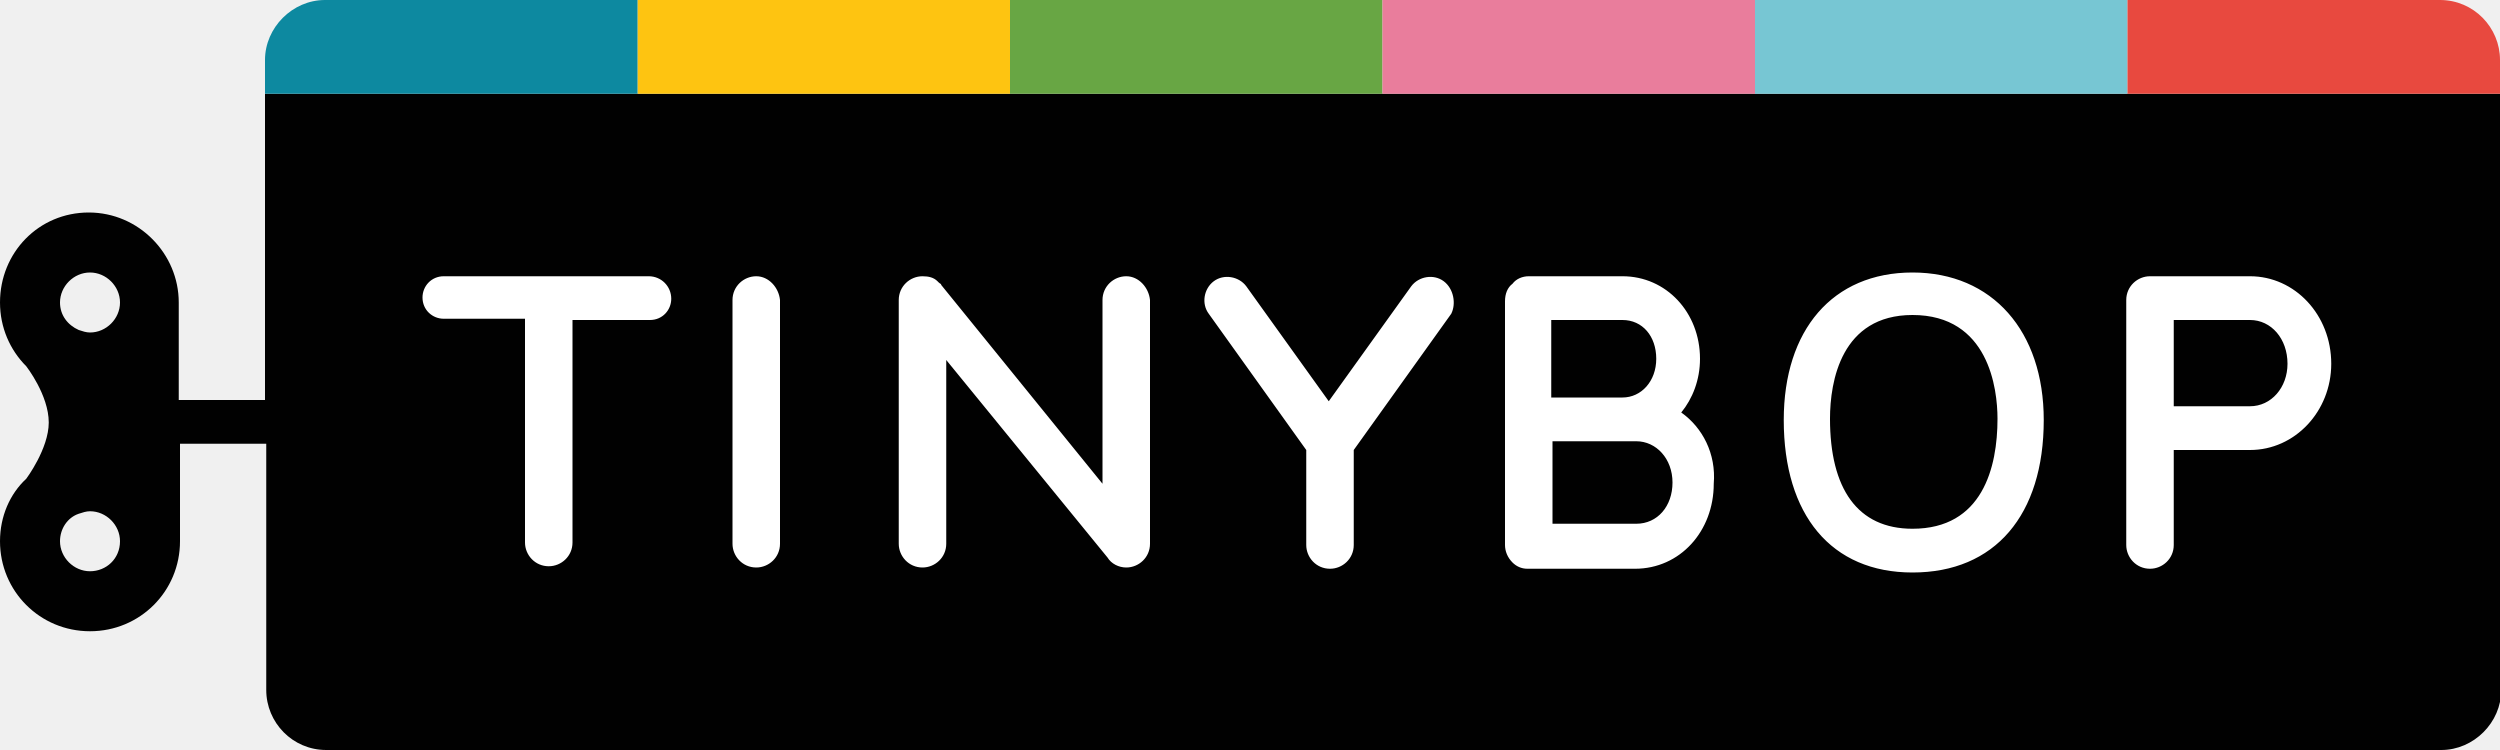
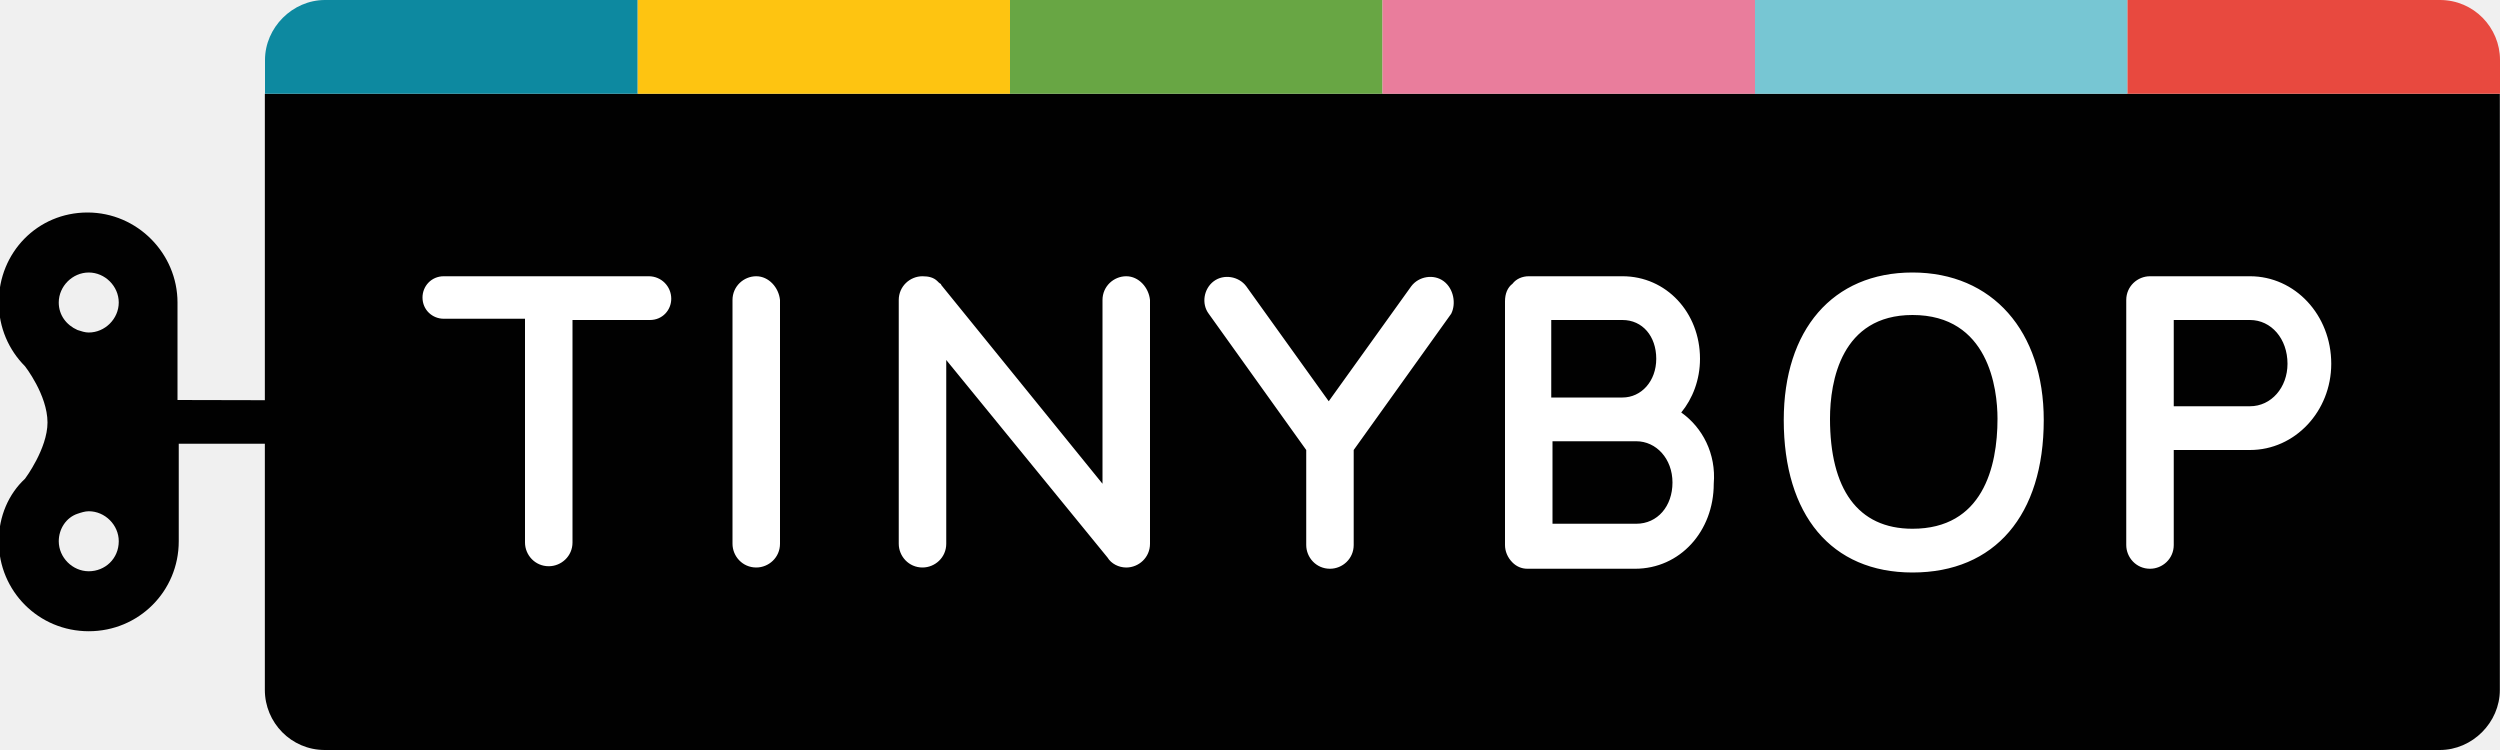
- <svg xmlns="http://www.w3.org/2000/svg" width="200" height="60" viewBox="0 0 200 60">
-   <path fill="#010101" d="M21.2 7.5v24.5h-6.9v-7.8c0-3.9-3.2-7.2-7.2-7.2s-7.1 3.2-7.1 7.2c0 2 .8 3.8 2.1 5.1 0 0 1.8 2.3 1.8 4.5 0 2.1-1.8 4.5-1.8 4.5-1.3 1.2-2.1 3-2.1 5 0 4 3.2 7.2 7.2 7.2s7.2-3.2 7.2-7.2v-7.8h6.9v19.7c0 2.6 2.1 4.8 4.8 4.8h169.2c2.6 0 4.8-2.2 4.8-4.8v-47.7h-178.9zm-14 38.2c-1.3 0-2.4-1.1-2.4-2.4 0-1 .6-1.9 1.5-2.2.3-.1.6-.2.9-.2 1.3 0 2.4 1.1 2.4 2.4 0 1.4-1.1 2.4-2.4 2.4m2.4-21.5c0 1.3-1.1 2.4-2.4 2.4-.3 0-.6-.1-.9-.2-.9-.4-1.5-1.2-1.5-2.2 0-1.3 1.1-2.4 2.4-2.4 1.3 0 2.4 1.1 2.4 2.4z" />
-   <path fill="#FEC411" d="M51 0h29.8v7.5h-29.8z" />
-   <path fill="#68A644" d="M80.8 0h29.8v7.5h-29.8z" />
-   <path fill="#E97D9C" d="M110.6 0h29.8v7.5h-29.8z" />
-   <path fill="#77C6D3" d="M140.4 0h29.8v7.5h-29.8z" />
-   <path fill="#fff" d="M60.5 22.1c-1 0-1.9.8-1.9 1.9v19.5c0 1 .8 1.9 1.9 1.9 1 0 1.9-.8 1.9-1.9v-19.5c-.1-1-.9-1.9-1.9-1.9m-8.6 0h-16.4c-1 0-1.7.8-1.7 1.7 0 1 .8 1.7 1.7 1.7h6.5v17.9c0 1 .8 1.9 1.9 1.9 1 0 1.9-.8 1.9-1.9v-17.8h6.2c1 0 1.7-.8 1.7-1.7 0-1-.8-1.8-1.8-1.8m63.6.4c-.8-.6-2-.4-2.6.4l-6.6 9.2-6.6-9.2c-.6-.8-1.8-1-2.6-.4s-1 1.8-.4 2.6l7.8 10.9v7.6c0 1 .8 1.9 1.9 1.9 1 0 1.9-.8 1.9-1.9v-7.6l7.8-10.9c.4-.8.2-2-.6-2.6m-25.4-.4c-1 0-1.9.8-1.9 1.9v14.7l-12.9-15.9c0-.1-.1-.1-.2-.2l-.1-.1c-.3-.3-.7-.4-1.2-.4-1 0-1.9.8-1.9 1.9v19.5c0 1 .8 1.9 1.9 1.9 1 0 1.9-.8 1.9-1.9v-14.7l12.9 15.8c.3.5.9.8 1.5.8 1 0 1.9-.8 1.9-1.9v-19.5c-.1-1-.9-1.9-1.9-1.9m62.9-.3c-6.4 0-10.3 4.6-10.3 11.8 0 7.6 3.8 12.2 10.3 12.2 6.6 0 10.5-4.6 10.5-12.2 0-7.1-4.1-11.8-10.5-11.8m0 20.5c-4.4 0-6.6-3.2-6.6-8.8 0-3 .9-8.3 6.6-8.3 6.1 0 6.8 5.9 6.8 8.3 0 3.9-1.2 8.8-6.8 8.8m27-20.2h-8c-1 0-1.9.8-1.9 1.9v19.6c0 1 .8 1.9 1.9 1.9 1 0 1.9-.8 1.9-1.9v-7.6h6.1c3.6 0 6.5-3.1 6.5-6.9 0-3.9-2.9-7-6.5-7m0 10.4h-6.1v-6.9h6.1c1.7 0 3 1.5 3 3.5 0 1.9-1.3 3.4-3 3.4m-45.5.5c.9-1.1 1.5-2.6 1.5-4.3 0-3.7-2.7-6.6-6.2-6.6h-7.5c-.5 0-1 .2-1.3.6-.4.3-.6.8-.6 1.4v19.5c0 .5.2 1 .6 1.4.3.3.7.5 1.2.5h8.6c3.6 0 6.3-3 6.3-6.8.2-2.4-.9-4.5-2.6-5.7m-2-4.3c0 1.8-1.2 3.1-2.7 3.1h-5.7v-6.2h5.7c1.6 0 2.7 1.3 2.7 3.1m-1.6 13.2h-6.7v-6.6h6.7c1.6 0 2.9 1.4 2.9 3.3s-1.2 3.3-2.9 3.3" />
-   <path fill="#0D89A0" d="M51 0h-25c-2.6 0-4.8 2.2-4.8 4.8v2.7h29.8v-7.5z" />
-   <path fill="#E8493F" d="M195.2 0h-25v7.5h29.8v-2.7c0-2.6-2.1-4.8-4.8-4.8" />
+ <svg xmlns="http://www.w3.org/2000/svg" version="1.1" id="Layer_1" x="0px" y="0px" width="200px" height="60px" viewBox="0 0 200 60" enable-background="new 0 0 200 60" xml:space="preserve">
+   <path fill="#010101" d="M21.2,32.016L14.2,32v-7.799C14.2,20.3,11,17,7,17s-7.1,3.2-7.1,7.2c0,2,0.8,3.8,2.1,5.1  c0,0,1.8,2.3,1.8,4.5C3.8,35.9,2,38.3,2,38.3c-1.3,1.199-2.1,3-2.1,5c0,4,3.2,7.199,7.2,7.199s7.2-3.199,7.2-7.199v-7.8h6.9V32.016z   M7.101,45.701c-1.3,0-2.4-1.102-2.4-2.4c0-1,0.6-1.9,1.5-2.201C6.5,41,6.8,40.9,7.101,40.9c1.3,0,2.4,1.1,2.4,2.399  C9.5,44.701,8.4,45.701,7.101,45.701 M9.5,24.201c0,1.3-1.1,2.4-2.4,2.4c-0.3,0-0.6-0.1-0.9-0.2c-0.9-0.4-1.5-1.2-1.5-2.2  c0-1.3,1.1-2.4,2.4-2.4C8.4,21.8,9.5,22.9,9.5,24.201z" />
+   <path fill="#010101" d="M21.188,7.5v24.516V35.5v19.699c0,2.6,2.1,4.801,4.8,4.801h169.2c2.601,0,4.799-2.201,4.799-4.801V7.5" />
+   <path fill="#FEC411" d="M51,0h29.8v7.5H51V0z" />
+   <path fill="#68A644" d="M80.8,0h29.8v7.5H80.8V0z" />
+   <path fill="#E97D9C" d="M110.6,0H140.4v7.5H110.6V0z" />
+   <path fill="#77C6D3" d="M140.4,0h29.8v7.5h-29.8V0z" />
+   <path fill="#FFFFFF" d="M60.5,22.1c-1,0-1.9,0.8-1.9,1.9v19.5c0,1,0.8,1.9,1.9,1.9c1,0,1.9-0.801,1.9-1.9V24  C62.3,23,61.5,22.1,60.5,22.1 M51.9,22.1H35.5c-1,0-1.7,0.8-1.7,1.7c0,1,0.8,1.7,1.7,1.7H42v17.9c0,1,0.8,1.898,1.9,1.898  c1,0,1.9-0.8,1.9-1.898V25.6H52c1,0,1.7-0.8,1.7-1.7C53.7,22.9,52.9,22.1,51.9,22.1 M115.5,22.5c-0.8-0.6-2-0.4-2.6,0.4l-6.602,9.2  l-6.6-9.2c-0.6-0.8-1.8-1-2.6-0.4c-0.8,0.6-1,1.8-0.4,2.6l7.8,10.9v7.6c0,1,0.8,1.9,1.899,1.9c1,0,1.899-0.8,1.899-1.9V36l7.8-10.9  C116.5,24.3,116.3,23.1,115.5,22.5 M90.1,22.1c-1,0-1.9,0.8-1.9,1.9v14.7L75.3,22.8c0-0.1-0.1-0.1-0.2-0.2L75,22.5  c-0.3-0.3-0.7-0.4-1.2-0.4c-1,0-1.9,0.8-1.9,1.9v19.5c0,1,0.8,1.9,1.9,1.9c1,0,1.9-0.801,1.9-1.9V28.8l12.9,15.8  c0.3,0.5,0.9,0.801,1.5,0.801c1,0,1.9-0.801,1.9-1.899V24C91.9,23,91.1,22.1,90.1,22.1 M153,21.8c-6.4,0-10.3,4.6-10.3,11.8  c0,7.602,3.8,12.2,10.3,12.2c6.6,0,10.5-4.6,10.5-12.2C163.5,26.5,159.4,21.8,153,21.8 M153,42.3c-4.4,0-6.6-3.2-6.6-8.8  c0-3,0.898-8.3,6.6-8.3c6.1,0,6.8,5.899,6.8,8.3C159.8,37.4,158.6,42.3,153,42.3 M180,22.1h-8c-1,0-1.9,0.8-1.9,1.9v19.6  c0,1,0.801,1.9,1.9,1.9c1,0,1.9-0.8,1.9-1.9V36h6.1c3.6,0,6.5-3.1,6.5-6.9C186.5,25.2,183.6,22.1,180,22.1 M180,32.5h-6.1v-6.9h6.1  c1.7,0,3,1.5,3,3.5C183,31,181.7,32.5,180,32.5 M134.5,33c0.9-1.1,1.5-2.6,1.5-4.3c0-3.7-2.7-6.6-6.2-6.6h-7.5c-0.5,0-1,0.2-1.3,0.6  c-0.4,0.3-0.6,0.8-0.6,1.4v19.5c0,0.5,0.199,1,0.6,1.4c0.3,0.3,0.7,0.5,1.2,0.5h8.6c3.601,0,6.3-3,6.3-6.8  C137.3,36.3,136.2,34.2,134.5,33 M132.5,28.7c0,1.8-1.2,3.1-2.7,3.1h-5.7v-6.2h5.7C131.4,25.6,132.5,26.9,132.5,28.7 M130.9,41.9  h-6.7V35.3h6.7c1.6,0,2.898,1.4,2.898,3.3C133.8,40.5,132.6,41.9,130.9,41.9" />
+   <path fill="#0D89A0" d="M51,0H26c-2.6,0-4.8,2.2-4.8,4.8v2.7H51V0z" />
+   <path fill="#E8493F" d="M195.2,0h-25v7.5H200V4.8C200,2.2,197.9,0,195.2,0" />
</svg>
